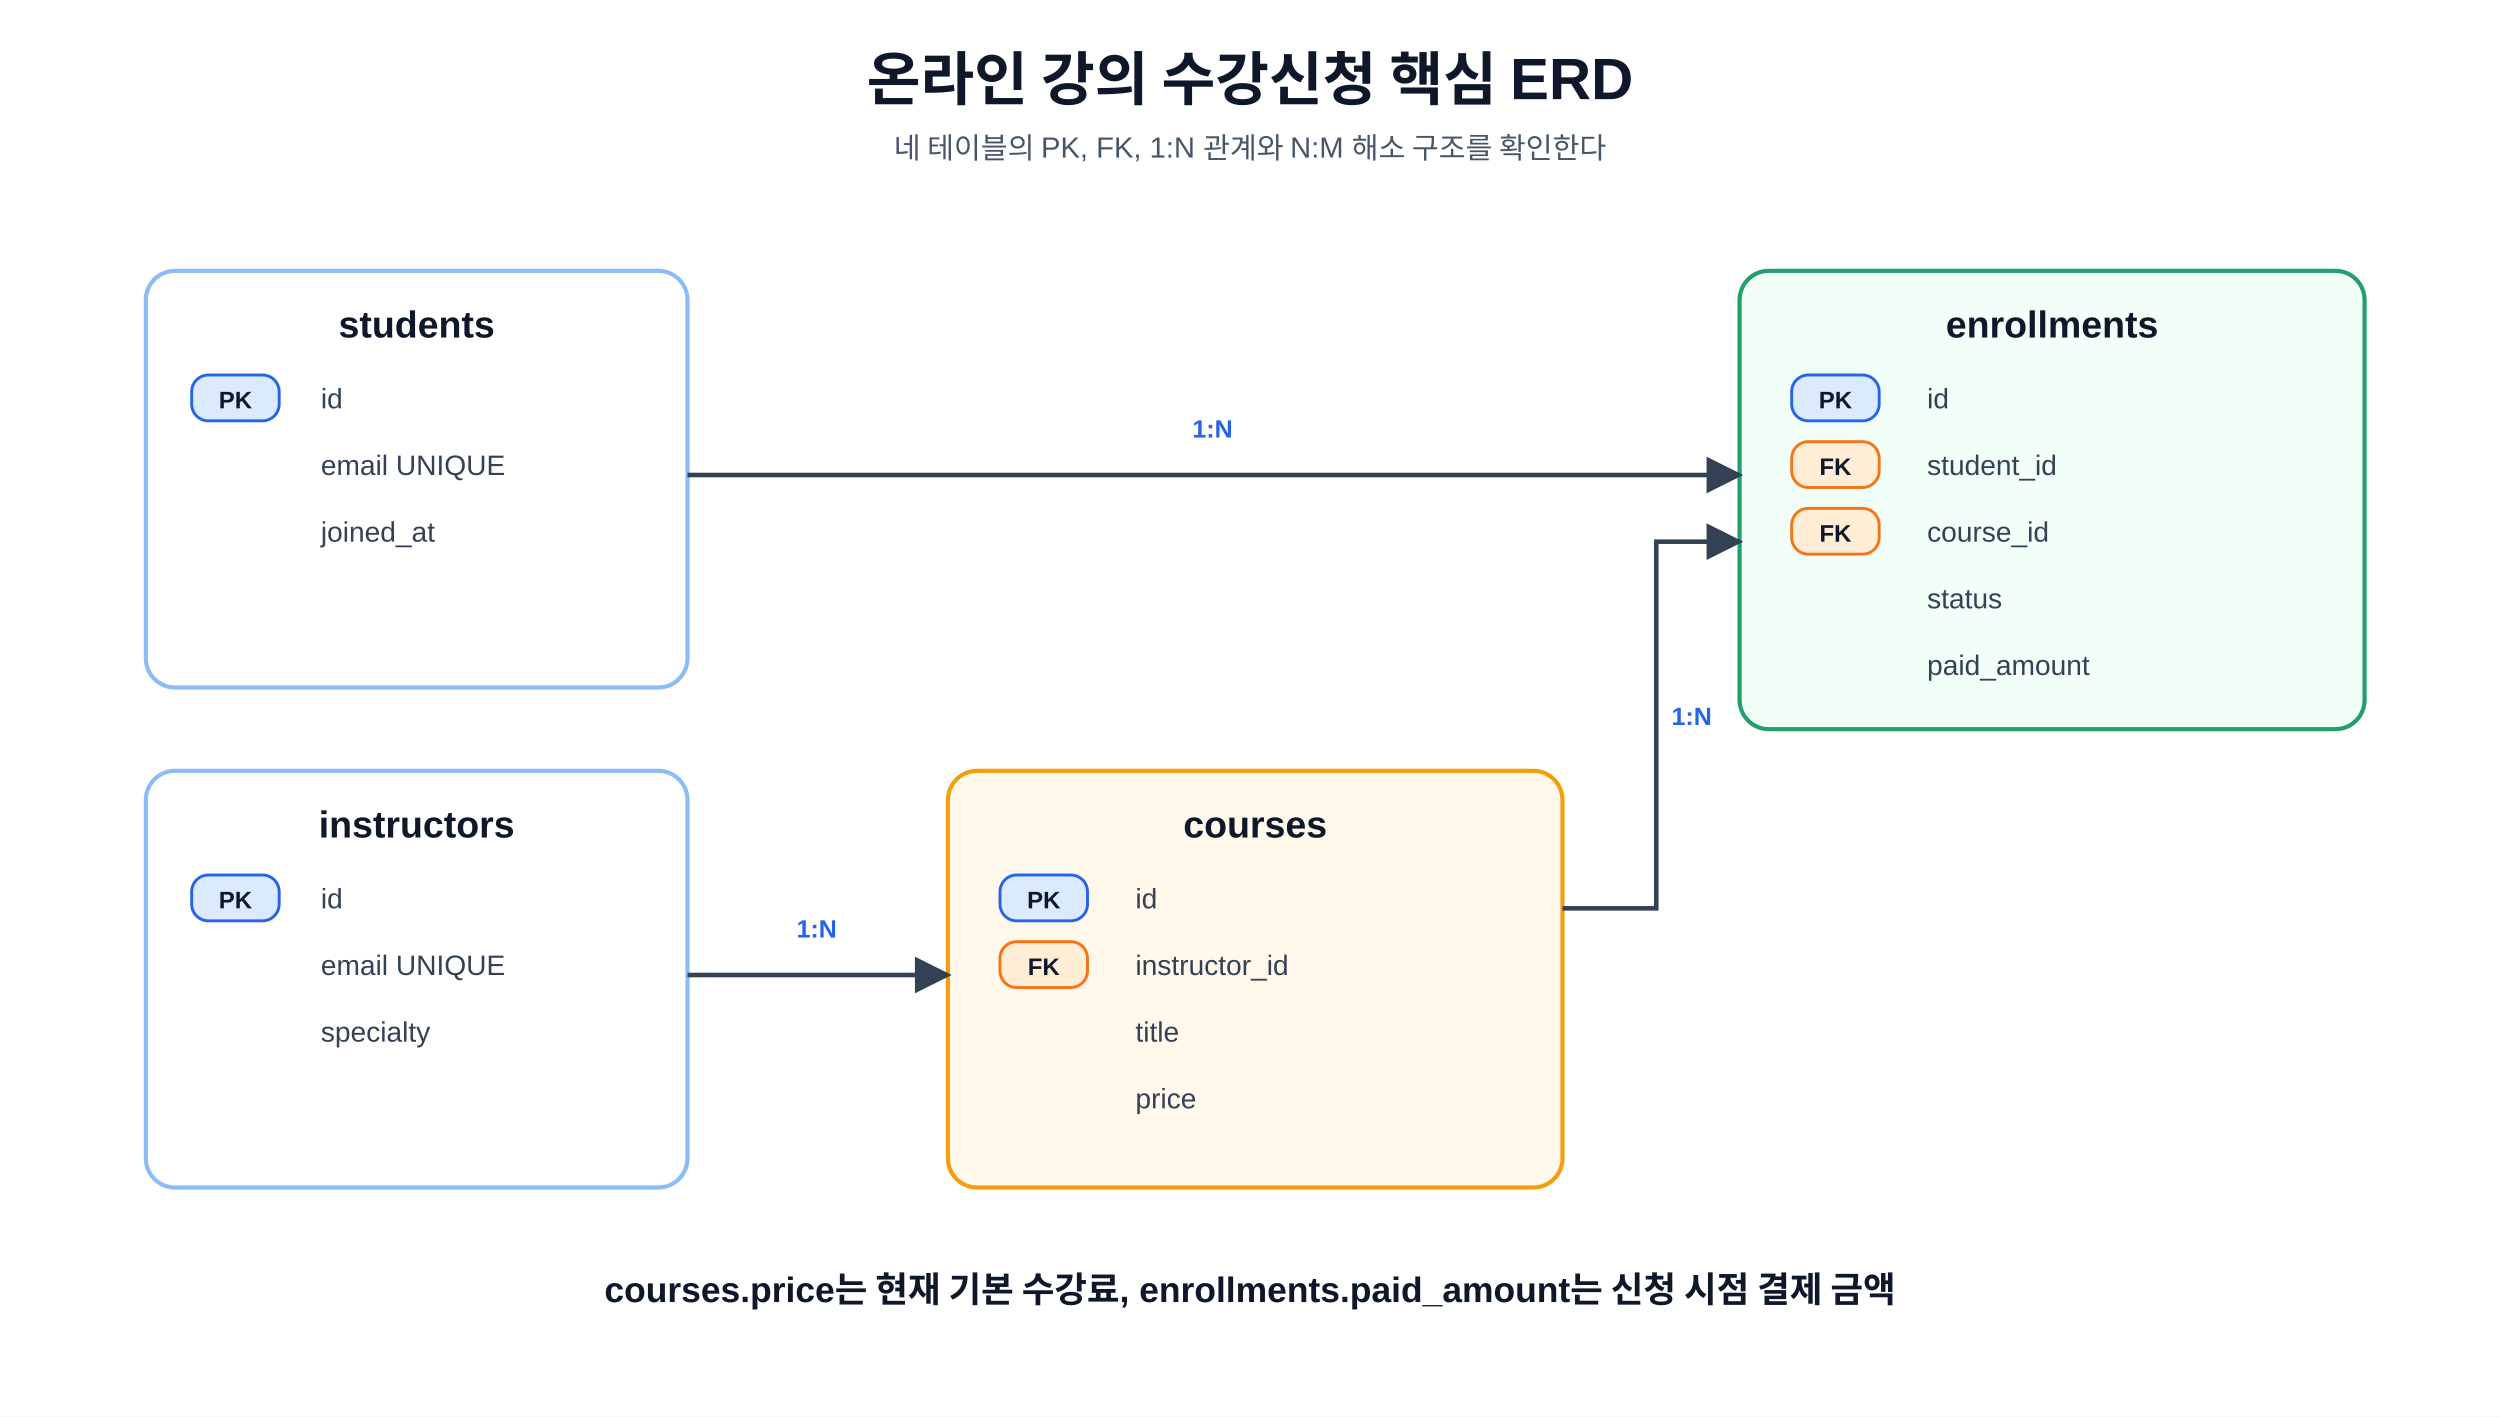
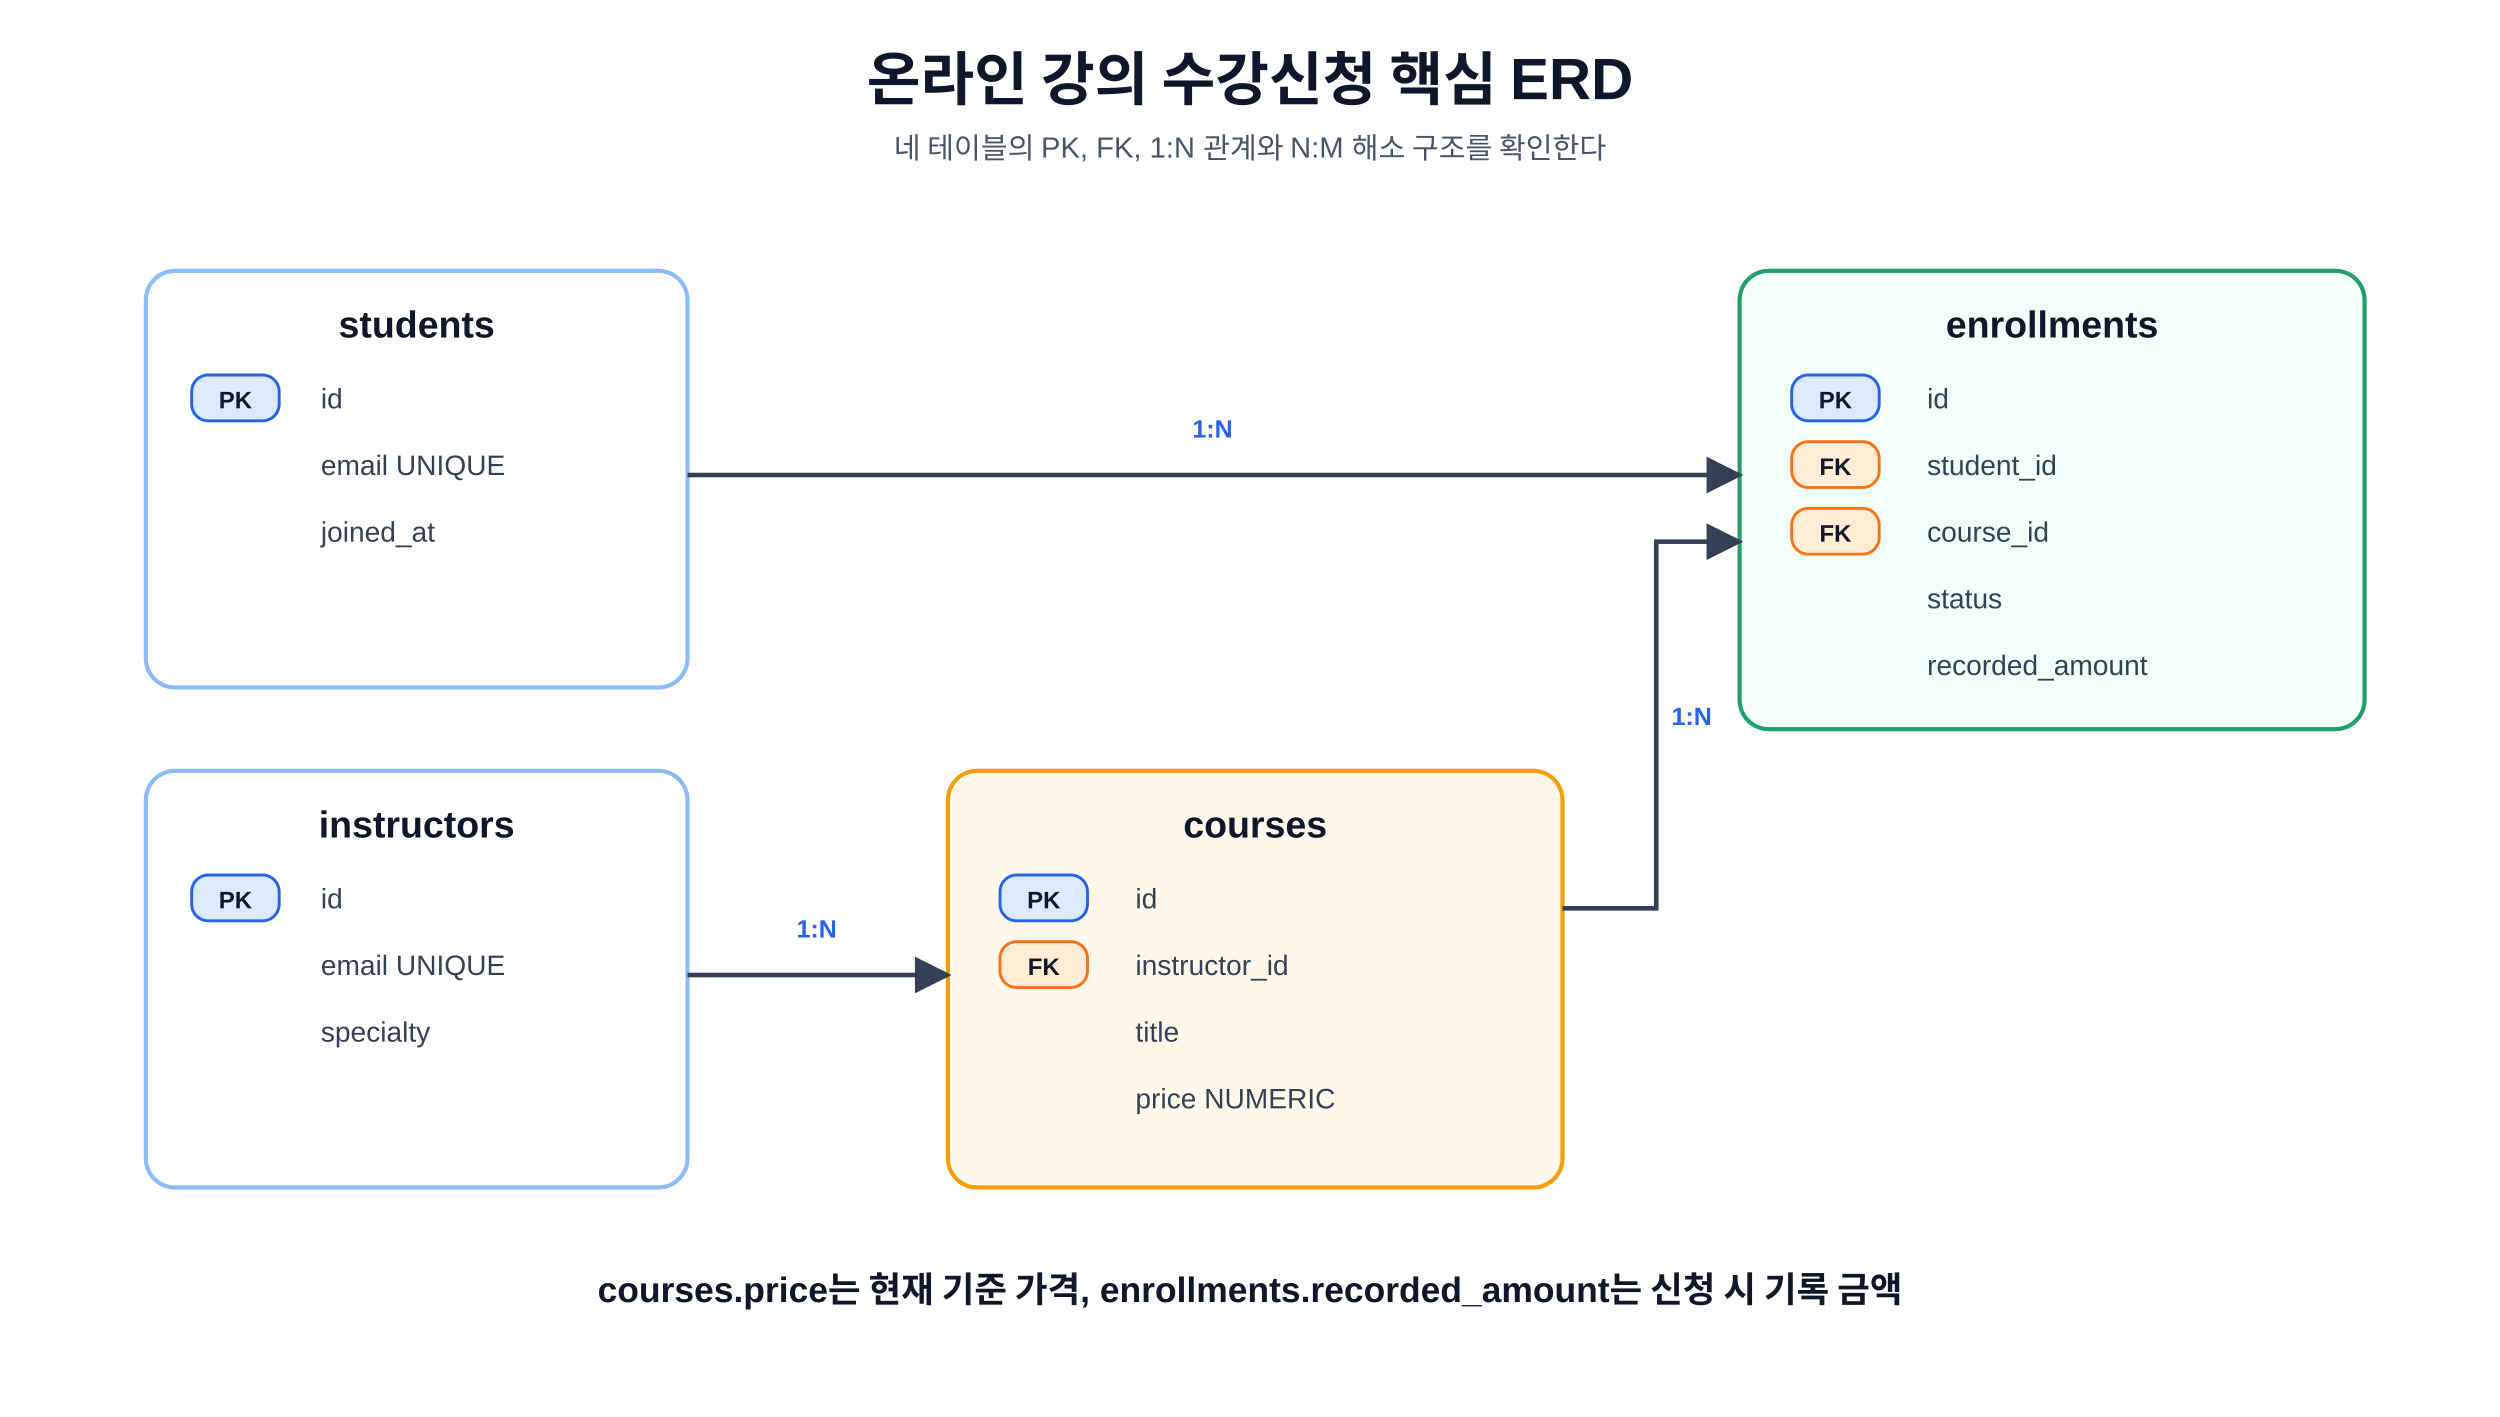
<svg xmlns="http://www.w3.org/2000/svg" width="100%" viewBox="0 0 1200 680" role="img" aria-labelledby="title desc">
  <defs>
    <marker id="arrow" viewBox="0 0 10 10" refX="9" refY="5" markerWidth="8" markerHeight="8" orient="auto">
      <path d="M0 0L10 5L0 10Z" fill="#334155" />
    </marker>
    <style>
-       text {
-         font-family: "Malgun Gothic", "Apple SD Gothic Neo", "Noto Sans KR", Arial, sans-serif;
-         fill: #0f172a;
-       }
- 
-       .title {
-         font-size: 28px;
-         font-weight: 700;
-         text-anchor: middle;
-       }
- 
-       .sub {
-         font-size: 14px;
-         fill: #475569;
-         text-anchor: middle;
-       }
- 
-       .table-box {
-         fill: #ffffff;
-         stroke: #8bbcf6;
-         stroke-width: 2;
-       }
- 
-       .course-box {
-         fill: #fff8eb;
-         stroke: #f59e0b;
-         stroke-width: 2;
-       }
- 
-       .enrollment-box {
-         fill: #f2fff8;
-         stroke: #22a06b;
-         stroke-width: 2;
-       }
- 
-       .table-title {
-         font-size: 18px;
-         font-weight: 700;
-         text-anchor: middle;
-       }
- 
-       .field {
-         font-size: 13.5px;
-         text-anchor: start;
-         fill: #334155;
-       }
- 
-       .badge-text {
-         font-size: 11.5px;
-         font-weight: 700;
-         text-anchor: middle;
-       }
- 
-       .pk-badge {
-         fill: #dbeafe;
-         stroke: #2563eb;
-         stroke-width: 1.4;
-       }
- 
-       .fk-badge {
-         fill: #ffedd5;
-         stroke: #f97316;
-         stroke-width: 1.4;
-       }
- 
-       .relation-line {
-         stroke: #334155;
-         stroke-width: 2.2;
-         fill: none;
-         marker-end: url(#arrow);
-       }
- 
-       .relation-tag {
-         font-size: 12px;
-         font-weight: 700;
-         fill: #2563eb;
-         text-anchor: middle;
-       }
- 
-       .note {
-         font-size: 17px;
-         font-weight: 700;
-         text-anchor: middle;
-       }
+       text { font-family: "Malgun Gothic", "Apple SD Gothic Neo", "Noto Sans KR", Arial, sans-serif; fill: #0f172a; }
+       .title { font-size: 28px; font-weight: 700; text-anchor: middle; }
+       .sub { font-size: 14px; fill: #475569; text-anchor: middle; }
+       .table-box { fill: #ffffff; stroke: #8bbcf6; stroke-width: 2; }
+       .course-box { fill: #fff8eb; stroke: #f59e0b; stroke-width: 2; }
+       .enrollment-box { fill: #f2fff8; stroke: #22a06b; stroke-width: 2; }
+       .table-title { font-size: 18px; font-weight: 700; text-anchor: middle; }
+       .field { font-size: 13.5px; text-anchor: start; fill: #334155; }
+       .badge-text { font-size: 11.5px; font-weight: 700; text-anchor: middle; }
+       .pk-badge { fill: #dbeafe; stroke: #2563eb; stroke-width: 1.4; }
+       .fk-badge { fill: #ffedd5; stroke: #f97316; stroke-width: 1.4; }
+       .relation-line { stroke: #334155; stroke-width: 2.2; fill: none; marker-end: url(#arrow); }
+       .relation-tag { font-size: 12px; font-weight: 700; fill: #2563eb; text-anchor: middle; }
+       .note { font-size: 17px; font-weight: 700; text-anchor: middle; }
    </style>
  </defs>
  <rect width="1200" height="680" fill="#ffffff" />
  <text x="600" y="48" class="title">온라인 강의 수강신청 핵심 ERD</text>
  <text x="600" y="76" class="sub">네 테이블의 PK, FK, 1:N 관계와 N:M 해소 구조를 확인한다</text>
  <rect x="70" y="130" width="260" height="200" rx="14" class="table-box" />
  <text x="200" y="162" class="table-title">students</text>
  <rect x="92" y="180" width="42" height="22" rx="8" class="pk-badge" />
  <text x="113" y="196" class="badge-text">PK</text>
  <text x="154" y="196" class="field">id</text>
  <text x="154" y="228" class="field">email UNIQUE</text>
  <text x="154" y="260" class="field">joined_at</text>
  <rect x="70" y="370" width="260" height="200" rx="14" class="table-box" />
  <text x="200" y="402" class="table-title">instructors</text>
  <rect x="92" y="420" width="42" height="22" rx="8" class="pk-badge" />
  <text x="113" y="436" class="badge-text">PK</text>
  <text x="154" y="436" class="field">id</text>
  <text x="154" y="468" class="field">email UNIQUE</text>
  <text x="154" y="500" class="field">specialty</text>
  <rect x="455" y="370" width="295" height="200" rx="14" class="course-box" />
  <text x="602.5" y="402" class="table-title">courses</text>
  <rect x="480" y="420" width="42" height="22" rx="8" class="pk-badge" />
  <text x="501" y="436" class="badge-text">PK</text>
  <text x="545" y="436" class="field">id</text>
  <rect x="480" y="452" width="42" height="22" rx="8" class="fk-badge" />
  <text x="501" y="468" class="badge-text">FK</text>
  <text x="545" y="468" class="field">instructor_id</text>
  <text x="545" y="500" class="field">title</text>
-   <text x="545" y="532" class="field">price</text>
+   <text x="545" y="532" class="field">price NUMERIC</text>
  <rect x="835" y="130" width="300" height="220" rx="14" class="enrollment-box" />
  <text x="985" y="162" class="table-title">enrollments</text>
  <rect x="860" y="180" width="42" height="22" rx="8" class="pk-badge" />
  <text x="881" y="196" class="badge-text">PK</text>
  <text x="925" y="196" class="field">id</text>
  <rect x="860" y="212" width="42" height="22" rx="8" class="fk-badge" />
  <text x="881" y="228" class="badge-text">FK</text>
  <text x="925" y="228" class="field">student_id</text>
  <rect x="860" y="244" width="42" height="22" rx="8" class="fk-badge" />
  <text x="881" y="260" class="badge-text">FK</text>
  <text x="925" y="260" class="field">course_id</text>
  <text x="925" y="292" class="field">status</text>
-   <text x="925" y="324" class="field">paid_amount</text>
+   <text x="925" y="324" class="field">recorded_amount</text>
  <path d="M330 228 H835" class="relation-line" />
  <text x="582" y="210" class="relation-tag">1:N</text>
  <path d="M330 468 H455" class="relation-line" />
  <text x="392" y="450" class="relation-tag">1:N</text>
  <path d="M750 436 H795 V260 H835" class="relation-line" />
  <text x="812" y="348" class="relation-tag">1:N</text>
-   <text x="600" y="625" class="note">
-     courses.price는 현재 기본 수강료, enrollments.paid_amount는 신청 시점 결제 금액
-   </text>
+   <text x="600" y="625" class="note">courses.price는 현재 기준 가격, enrollments.recorded_amount는 신청 시 기록 금액</text>
</svg>
